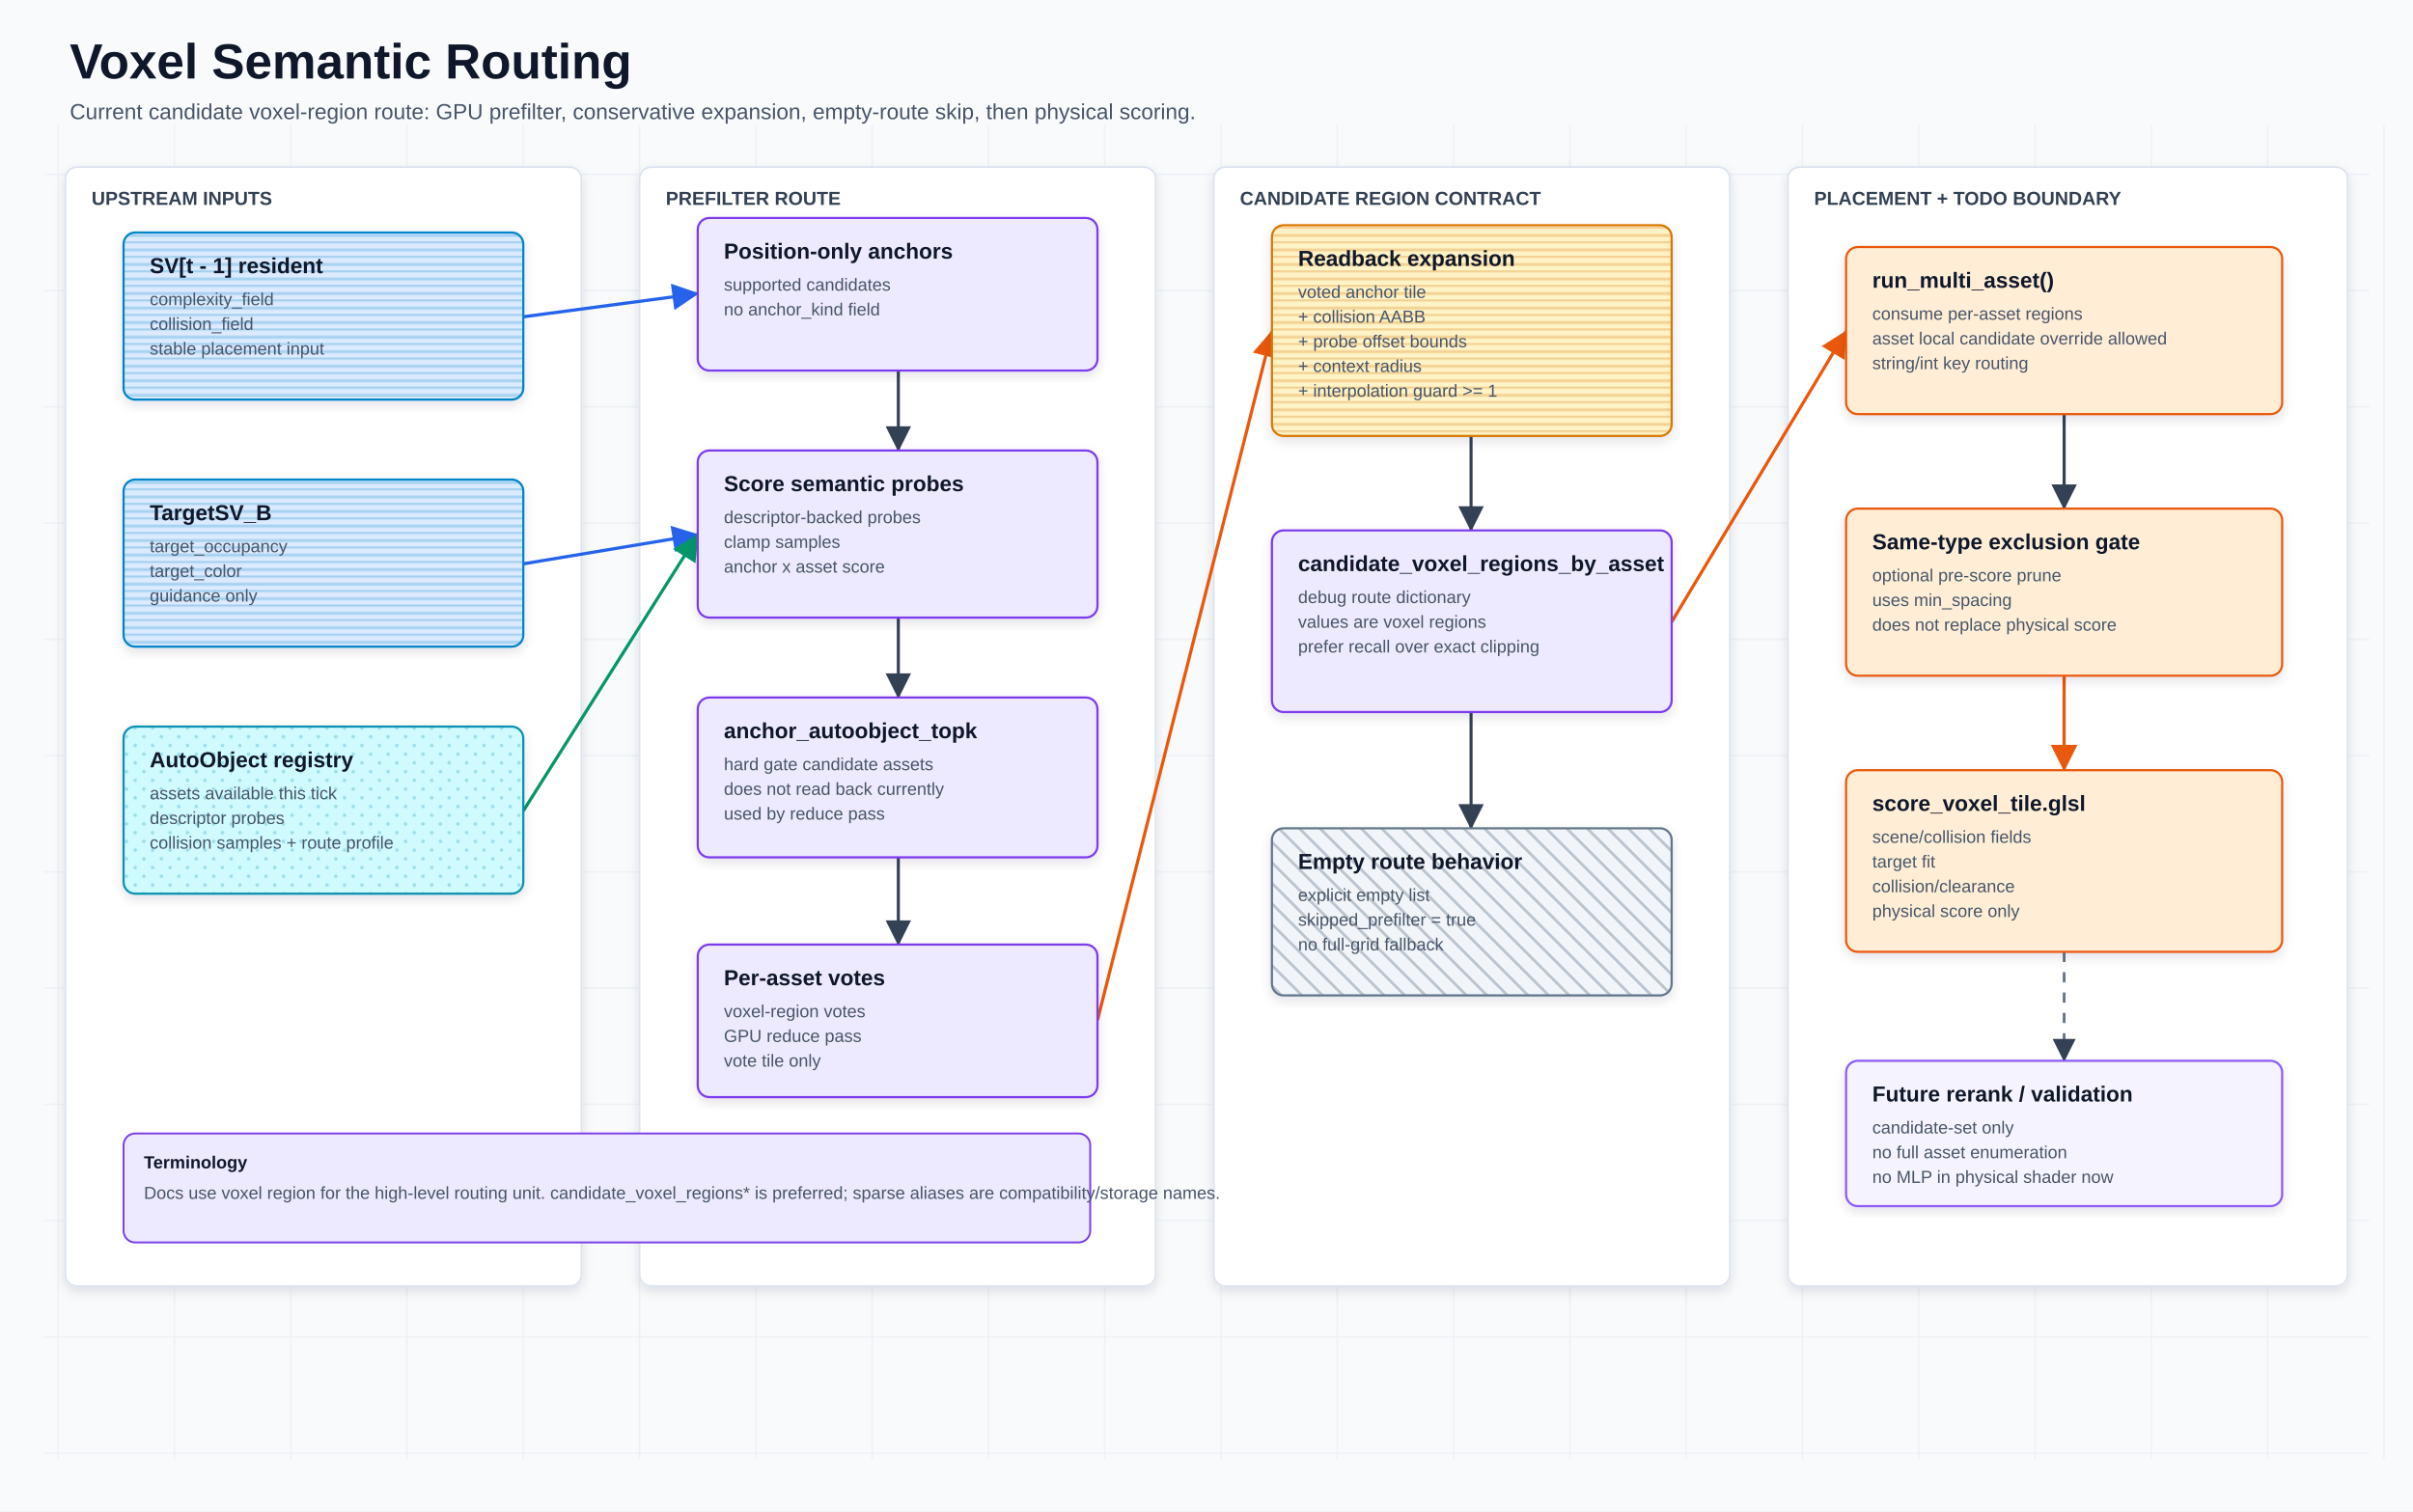
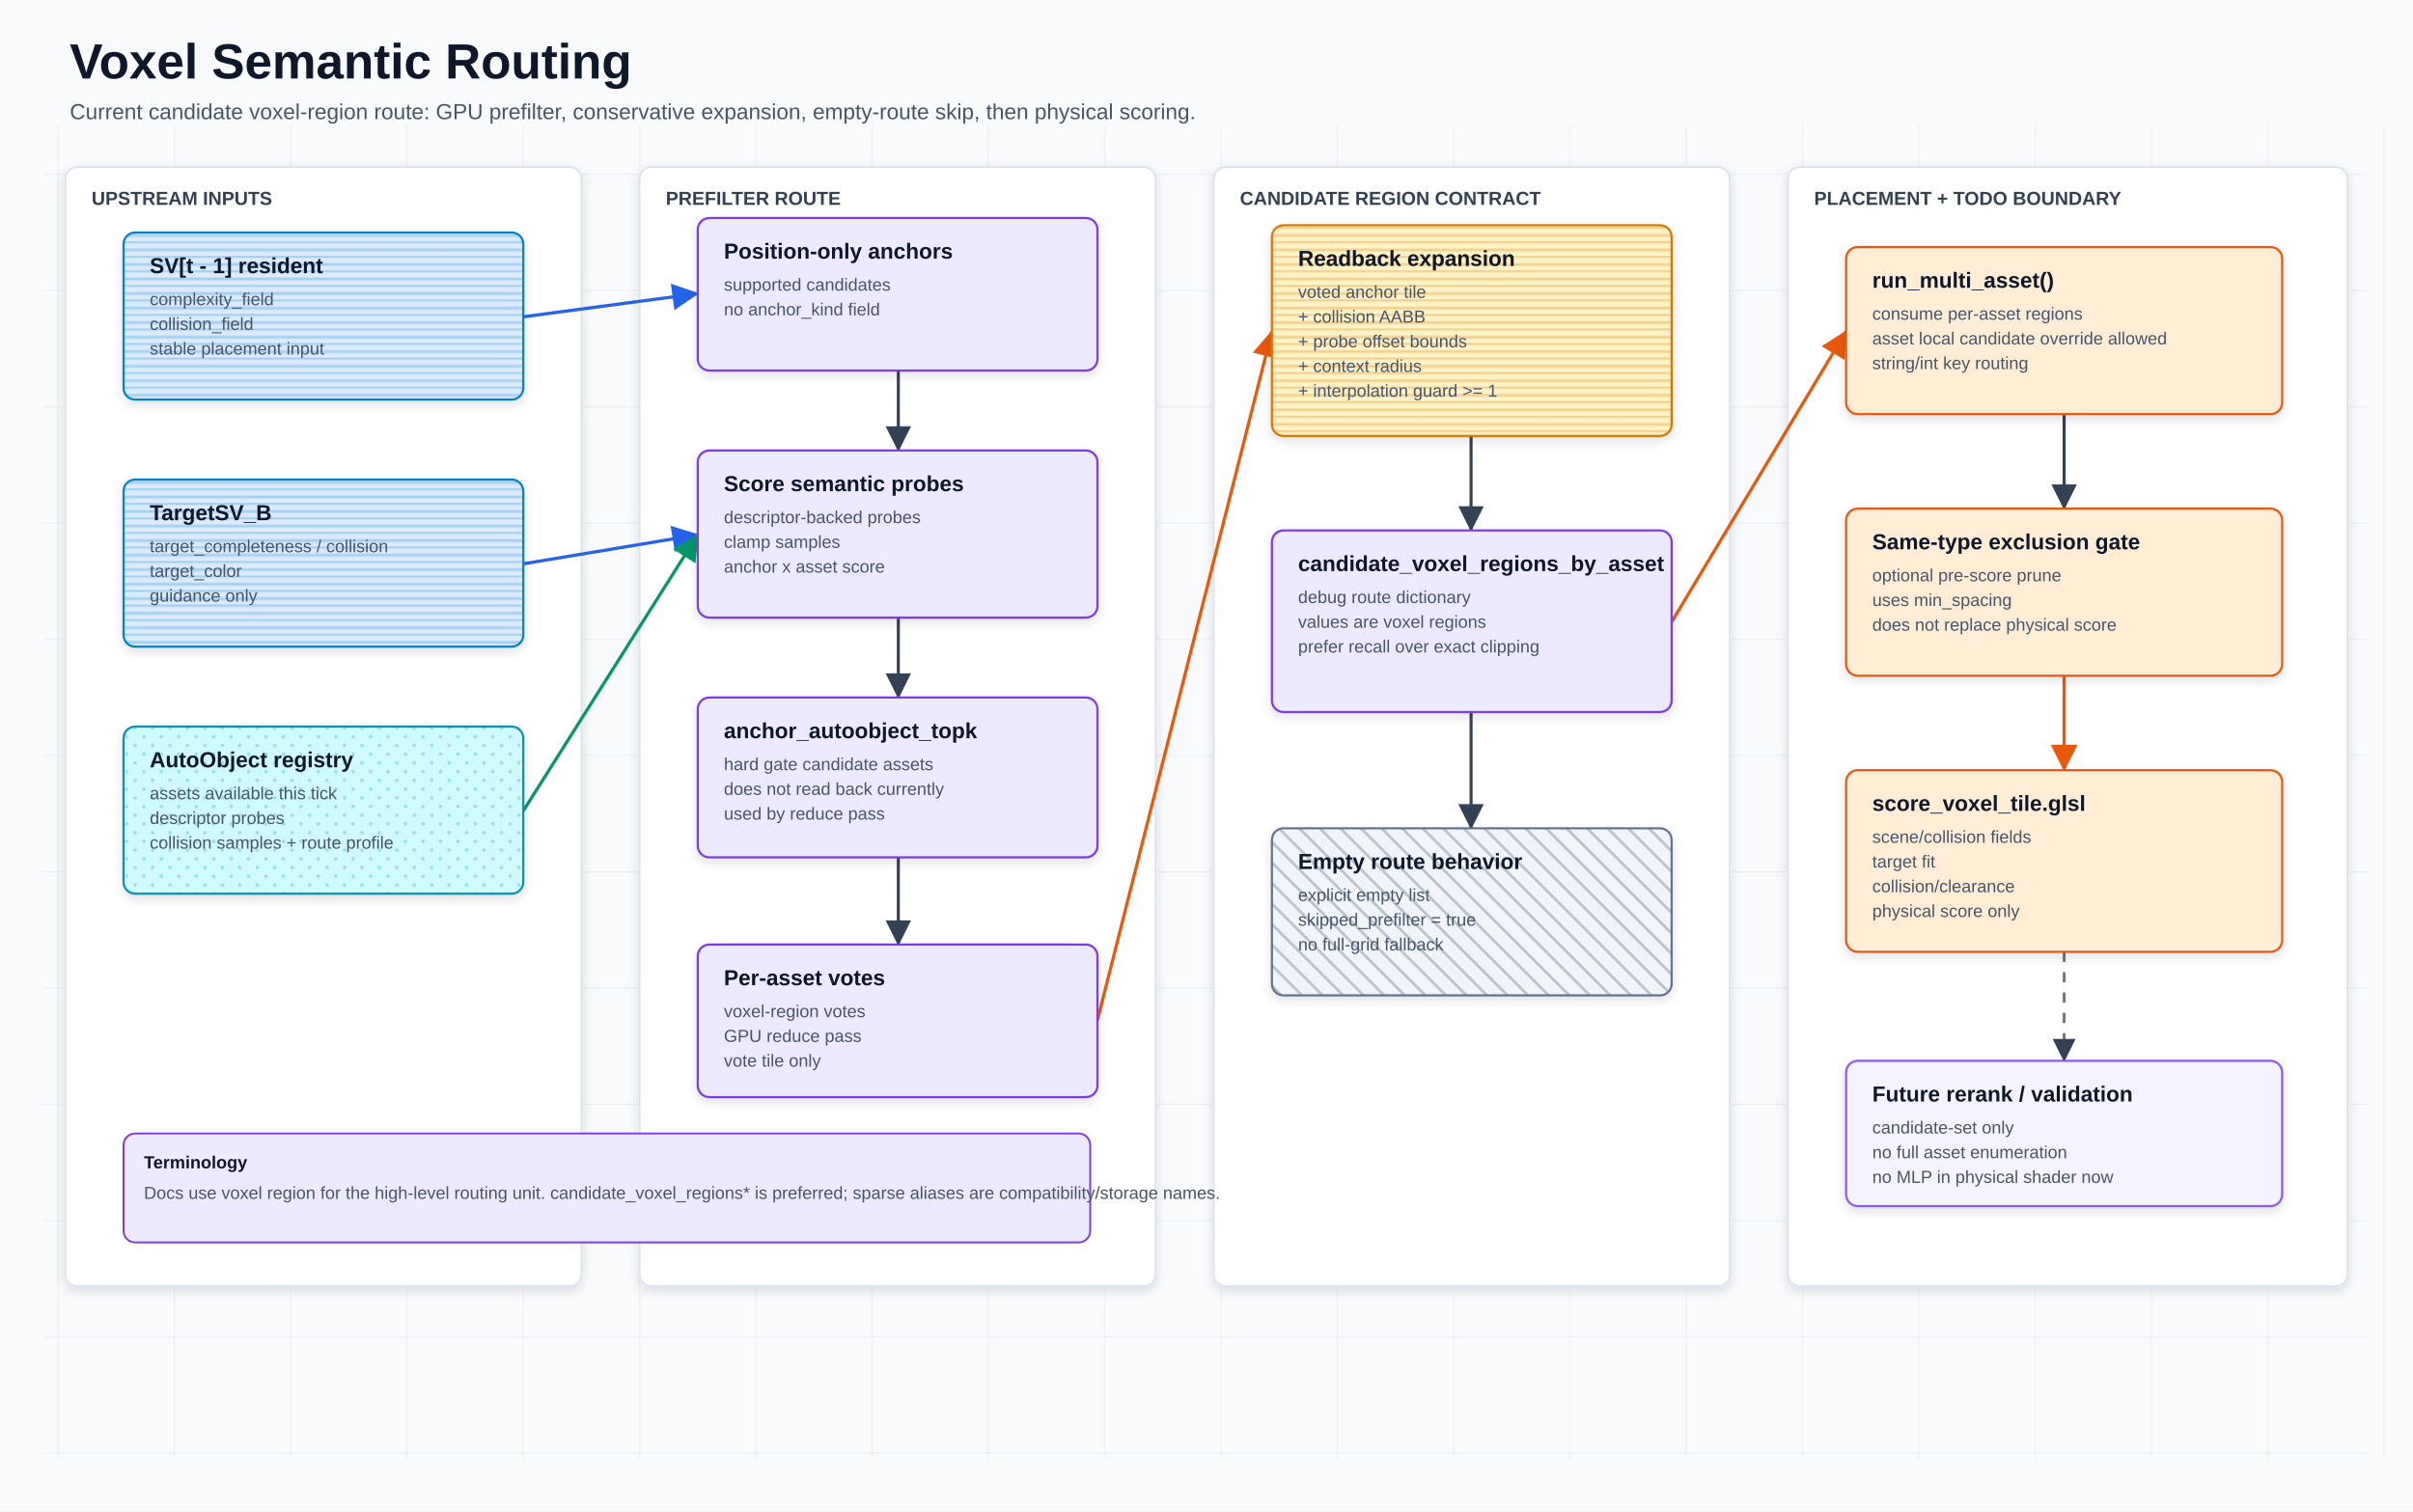
<svg xmlns="http://www.w3.org/2000/svg" width="1660" height="1040" viewBox="0 0 1660 1040" role="img" aria-labelledby="title desc">
  <defs>
    <marker id="arrow" viewBox="0 0 12 12" refX="10.5" refY="6" markerWidth="10" markerHeight="10" orient="auto">
      <path d="M1,1 L11,6 L1,11 Z" fill="#334155" />
    </marker>
    <marker id="arrow-blue" viewBox="0 0 12 12" refX="10.5" refY="6" markerWidth="10" markerHeight="10" orient="auto">
      <path d="M1,1 L11,6 L1,11 Z" fill="#2563eb" />
    </marker>
    <marker id="arrow-green" viewBox="0 0 12 12" refX="10.5" refY="6" markerWidth="10" markerHeight="10" orient="auto">
      <path d="M1,1 L11,6 L1,11 Z" fill="#059669" />
    </marker>
    <marker id="arrow-orange" viewBox="0 0 12 12" refX="10.5" refY="6" markerWidth="10" markerHeight="10" orient="auto">
      <path d="M1,1 L11,6 L1,11 Z" fill="#ea580c" />
    </marker>
    <filter id="shadow" x="-8%" y="-8%" width="116%" height="116%">
      <feDropShadow dx="0" dy="3" stdDeviation="4" flood-color="#0f172a" flood-opacity="0.12" />
    </filter>
    <pattern id="autoobject-dot-bg" patternUnits="userSpaceOnUse" width="12" height="12">
      <rect width="12" height="12" fill="#cffafe" />
      <circle cx="3" cy="3" r="1.25" fill="#0891b2" opacity="0.256" />
      <circle cx="9" cy="9" r="1.25" fill="#0891b2" opacity="0.256" />
    </pattern>
    <pattern id="descriptor-grid" patternUnits="userSpaceOnUse" width="9.333" height="9.333">
      <rect width="9.333" height="9.333" fill="#dcfce7" />
      <path d="M4.667 0H0V4.667" stroke="#16a34a" stroke-width="0.333" opacity="0.258" />
      <path d="M0 4.667L4.667 0" stroke="#16a34a" stroke-width="0.333" opacity="0.258" />
    </pattern>
    <pattern id="sv-stripe-blue" patternUnits="userSpaceOnUse" width="10" height="10">
      <rect width="10" height="10" fill="#dbeafe" />
      <rect y="1" width="10" height="2" fill="#0284c7" opacity="0.235" />
      <rect y="6" width="10" height="1.5" fill="#0284c7" opacity="0.235" />
    </pattern>
    <pattern id="sv-stripe-amber" patternUnits="userSpaceOnUse" width="10" height="10">
      <rect width="10" height="10" fill="#fef3c7" />
      <rect y="1" width="10" height="2" fill="#d97706" opacity="0.264" />
      <rect y="6" width="10" height="1.5" fill="#d97706" opacity="0.264" />
    </pattern>
    <pattern id="note-hatch" patternUnits="userSpaceOnUse" width="10" height="10" patternTransform="rotate(45)">
      <rect width="10" height="10" fill="#f1f5f9" />
      <rect x="0" y="0" width="10" height="2" fill="#64748b" opacity="0.362" />
    </pattern>
  </defs>
  <style>
    :root { color-scheme: light; }
    .bg { fill: #f8fafc; }
    .grid { stroke: #e2e8f0; stroke-width: 1; opacity: 0.7; }
    .title { fill: #0f172a; font: 700 34px "Segoe UI", "Microsoft YaHei", Arial, sans-serif; letter-spacing: 0; }
    .subtitle { fill: #475569; font: 500 15px "Segoe UI", "Microsoft YaHei", Arial, sans-serif; letter-spacing: 0; }
    .lane-title { fill: #334155; font: 700 13px "Segoe UI", "Microsoft YaHei", Arial, sans-serif; letter-spacing: 0; }
    .node-title { fill: #0f172a; font: 700 15px "Segoe UI", "Microsoft YaHei", Arial, sans-serif; letter-spacing: 0; }
    .small { fill: #475569; font: 500 12px "Segoe UI", "Microsoft YaHei", Arial, sans-serif; letter-spacing: 0; }
    .mono { fill: #334155; font: 600 11px Consolas, "Cascadia Mono", monospace; letter-spacing: 0; }
    .note-text { fill: #0f172a; font: 600 12px "Segoe UI", "Microsoft YaHei", Arial, sans-serif; letter-spacing: 0; }
    .lane { fill: #ffffff; stroke: #dbe3ef; stroke-width: 1.2; filter: url(#shadow); }
    .node { stroke-width: 1.5; filter: url(#shadow); }
    .edge { stroke: #334155; stroke-width: 2.1; fill: none; marker-end: url(#arrow); }
    .edge-blue { stroke: #2563eb; stroke-width: 2.2; fill: none; marker-end: url(#arrow-blue); }
    .edge-green { stroke: #059669; stroke-width: 2.2; fill: none; marker-end: url(#arrow-green); }
    .edge-orange { stroke: #ea580c; stroke-width: 2.2; fill: none; marker-end: url(#arrow-orange); }
    .edge-dash { stroke: #64748b; stroke-width: 1.9; fill: none; stroke-dasharray: 7 7; marker-end: url(#arrow); }
    .edge-warn { stroke: #dc2626; stroke-width: 2; fill: none; stroke-dasharray: 8 6; marker-end: url(#arrow); }
  </style>
  <rect class="bg" x="0" y="0" width="1660" height="1040" />
  <g opacity="0.65">
    <line class="grid" x1="40" y1="86" x2="40" y2="1004" />
    <line class="grid" x1="120" y1="86" x2="120" y2="1004" />
    <line class="grid" x1="200" y1="86" x2="200" y2="1004" />
    <line class="grid" x1="280" y1="86" x2="280" y2="1004" />
    <line class="grid" x1="360" y1="86" x2="360" y2="1004" />
    <line class="grid" x1="440" y1="86" x2="440" y2="1004" />
    <line class="grid" x1="520" y1="86" x2="520" y2="1004" />
    <line class="grid" x1="600" y1="86" x2="600" y2="1004" />
    <line class="grid" x1="680" y1="86" x2="680" y2="1004" />
    <line class="grid" x1="760" y1="86" x2="760" y2="1004" />
    <line class="grid" x1="840" y1="86" x2="840" y2="1004" />
    <line class="grid" x1="920" y1="86" x2="920" y2="1004" />
    <line class="grid" x1="1000" y1="86" x2="1000" y2="1004" />
    <line class="grid" x1="1080" y1="86" x2="1080" y2="1004" />
    <line class="grid" x1="1160" y1="86" x2="1160" y2="1004" />
    <line class="grid" x1="1240" y1="86" x2="1240" y2="1004" />
    <line class="grid" x1="1320" y1="86" x2="1320" y2="1004" />
    <line class="grid" x1="1400" y1="86" x2="1400" y2="1004" />
    <line class="grid" x1="1480" y1="86" x2="1480" y2="1004" />
    <line class="grid" x1="1560" y1="86" x2="1560" y2="1004" />
    <line class="grid" x1="1640" y1="86" x2="1640" y2="1004" />
    <line class="grid" x1="30" y1="120" x2="1630" y2="120" />
    <line class="grid" x1="30" y1="200" x2="1630" y2="200" />
    <line class="grid" x1="30" y1="280" x2="1630" y2="280" />
    <line class="grid" x1="30" y1="360" x2="1630" y2="360" />
    <line class="grid" x1="30" y1="440" x2="1630" y2="440" />
    <line class="grid" x1="30" y1="520" x2="1630" y2="520" />
    <line class="grid" x1="30" y1="600" x2="1630" y2="600" />
    <line class="grid" x1="30" y1="680" x2="1630" y2="680" />
    <line class="grid" x1="30" y1="760" x2="1630" y2="760" />
    <line class="grid" x1="30" y1="840" x2="1630" y2="840" />
    <line class="grid" x1="30" y1="920" x2="1630" y2="920" />
    <line class="grid" x1="30" y1="1000" x2="1630" y2="1000" />
  </g>
  <text class="title" x="48" y="54">Voxel Semantic Routing</text>
  <text class="subtitle" x="48" y="82">Current candidate voxel-region route: GPU prefilter, conservative expansion, empty-route skip, then physical scoring.</text>
  <g>
    <rect class="lane" x="45" y="115" width="355" height="770" rx="8" />
    <text class="lane-title" x="63" y="141">UPSTREAM INPUTS</text>
    <rect class="lane" x="440" y="115" width="355" height="770" rx="8" />
    <text class="lane-title" x="458" y="141">PREFILTER ROUTE</text>
    <rect class="lane" x="835" y="115" width="355" height="770" rx="8" />
    <text class="lane-title" x="853" y="141">CANDIDATE REGION CONTRACT</text>
    <rect class="lane" x="1230" y="115" width="385" height="770" rx="8" />
    <text class="lane-title" x="1248" y="141">PLACEMENT + TODO BOUNDARY</text>
  </g>
  <g>
    <path class="edge-blue" d="M 360 218 L 480 202" />
    <path class="edge-blue" d="M 360 388 L 480 368" />
    <path class="edge-green" d="M 360 558 L 480 368" />
    <path class="edge" d="M 618 255 L 618 310" />
    <path class="edge" d="M 618 425 L 618 480" />
    <path class="edge" d="M 618 590 L 618 650" />
    <path class="edge-orange" d="M 755 702 L 875 228" />
    <path class="edge" d="M 1012 300 L 1012 365" />
    <path class="edge" d="M 1012 490 L 1012 570" />
    <path class="edge-orange" d="M 1150 428 L 1270 228" />
    <path class="edge" d="M 1420 285 L 1420 350" />
    <path class="edge-orange" d="M 1420 465 L 1420 530" />
    <path class="edge-dash" d="M 1420 655 L 1420 730" />
  </g>
  <g>
    <g id="sv[t---1]-resident">
      <rect class="node" x="85" y="160" width="275" height="115" rx="8" fill="url(#sv-stripe-blue)" stroke="#0284c7" />
      <text class="node-title" x="103" y="188">SV[t - 1] resident</text>
      <text class="small">
        <tspan x="103" y="210">complexity_field</tspan>
        <tspan x="103" y="227">collision_field</tspan>
        <tspan x="103" y="244">stable placement input</tspan>
      </text>
    </g>
    <g id="targetsv_b">
      <rect class="node" x="85" y="330" width="275" height="115" rx="8" fill="url(#sv-stripe-blue)" stroke="#0284c7" />
      <text class="node-title" x="103" y="358">TargetSV_B</text>
      <text class="small">
-         <tspan x="103" y="380">target_occupancy</tspan>
+         <tspan x="103" y="380">target_completeness / collision</tspan>
        <tspan x="103" y="397">target_color</tspan>
        <tspan x="103" y="414">guidance only</tspan>
      </text>
    </g>
    <g id="autoobject-registry">
      <rect class="node" x="85" y="500" width="275" height="115" rx="8" fill="url(#autoobject-dot-bg)" stroke="#0891b2" />
      <text class="node-title" x="103" y="528">AutoObject registry</text>
      <text class="small">
        <tspan x="103" y="550">assets available this tick</tspan>
        <tspan x="103" y="567">descriptor probes</tspan>
        <tspan x="103" y="584">collision samples + route profile</tspan>
      </text>
    </g>
    <g id="position-only-anchors">
      <rect class="node" x="480" y="150" width="275" height="105" rx="8" fill="#ede9fe" stroke="#7c3aed" />
      <text class="node-title" x="498" y="178">Position-only anchors</text>
      <text class="small">
        <tspan x="498" y="200">supported candidates</tspan>
        <tspan x="498" y="217">no anchor_kind field</tspan>
      </text>
    </g>
    <g id="score-semantic-probes">
      <rect class="node" x="480" y="310" width="275" height="115" rx="8" fill="#ede9fe" stroke="#7c3aed" />
      <text class="node-title" x="498" y="338">Score semantic probes</text>
      <text class="small">
        <tspan x="498" y="360">descriptor-backed probes</tspan>
        <tspan x="498" y="377">clamp samples</tspan>
        <tspan x="498" y="394">anchor x asset score</tspan>
      </text>
    </g>
    <g id="anchor_autoobject_topk">
      <rect class="node" x="480" y="480" width="275" height="110" rx="8" fill="#ede9fe" stroke="#7c3aed" />
      <text class="node-title" x="498" y="508">anchor_autoobject_topk</text>
      <text class="small">
        <tspan x="498" y="530">hard gate candidate assets</tspan>
        <tspan x="498" y="547">does not read back currently</tspan>
        <tspan x="498" y="564">used by reduce pass</tspan>
      </text>
    </g>
    <g id="per-asset-votes">
      <rect class="node" x="480" y="650" width="275" height="105" rx="8" fill="#ede9fe" stroke="#7c3aed" />
      <text class="node-title" x="498" y="678">Per-asset votes</text>
      <text class="small">
        <tspan x="498" y="700">voxel-region votes</tspan>
        <tspan x="498" y="717">GPU reduce pass</tspan>
        <tspan x="498" y="734">vote tile only</tspan>
      </text>
    </g>
    <g id="readback-expansion">
      <rect class="node" x="875" y="155" width="275" height="145" rx="8" fill="url(#sv-stripe-amber)" stroke="#d97706" />
      <text class="node-title" x="893" y="183">Readback expansion</text>
      <text class="small">
        <tspan x="893" y="205">voted anchor tile</tspan>
        <tspan x="893" y="222">+ collision AABB</tspan>
        <tspan x="893" y="239">+ probe offset bounds</tspan>
        <tspan x="893" y="256">+ context radius</tspan>
        <tspan x="893" y="273">+ interpolation guard &gt;= 1</tspan>
      </text>
    </g>
    <g id="candidate_voxel_regions_by_asset">
      <rect class="node" x="875" y="365" width="275" height="125" rx="8" fill="#ede9fe" stroke="#7c3aed" />
      <text class="node-title" x="893" y="393">candidate_voxel_regions_by_asset</text>
      <text class="small">
        <tspan x="893" y="415">debug route dictionary</tspan>
        <tspan x="893" y="432">values are voxel regions</tspan>
        <tspan x="893" y="449">prefer recall over exact clipping</tspan>
      </text>
    </g>
    <g id="empty-route-behavior">
      <rect class="node" x="875" y="570" width="275" height="115" rx="8" fill="url(#note-hatch)" stroke="#64748b" />
      <text class="node-title" x="893" y="598">Empty route behavior</text>
      <text class="small">
        <tspan x="893" y="620">explicit empty list</tspan>
        <tspan x="893" y="637">skipped_prefilter = true</tspan>
        <tspan x="893" y="654">no full-grid fallback</tspan>
      </text>
    </g>
    <g id="run_multi_asset()">
      <rect class="node" x="1270" y="170" width="300" height="115" rx="8" fill="#ffedd5" stroke="#ea580c" />
      <text class="node-title" x="1288" y="198">run_multi_asset()</text>
      <text class="small">
        <tspan x="1288" y="220">consume per-asset regions</tspan>
        <tspan x="1288" y="237">asset local candidate override allowed</tspan>
        <tspan x="1288" y="254">string/int key routing</tspan>
      </text>
    </g>
    <g id="same-type-exclusion-gate">
      <rect class="node" x="1270" y="350" width="300" height="115" rx="8" fill="#ffedd5" stroke="#ea580c" />
      <text class="node-title" x="1288" y="378">Same-type exclusion gate</text>
      <text class="small">
        <tspan x="1288" y="400">optional pre-score prune</tspan>
        <tspan x="1288" y="417">uses min_spacing</tspan>
        <tspan x="1288" y="434">does not replace physical score</tspan>
      </text>
    </g>
    <g id="score_voxel_tile.glsl">
      <rect class="node" x="1270" y="530" width="300" height="125" rx="8" fill="#ffedd5" stroke="#ea580c" />
      <text class="node-title" x="1288" y="558">score_voxel_tile.glsl</text>
      <text class="small">
        <tspan x="1288" y="580">scene/collision fields</tspan>
        <tspan x="1288" y="597">target fit</tspan>
        <tspan x="1288" y="614">collision/clearance</tspan>
        <tspan x="1288" y="631">physical score only</tspan>
      </text>
    </g>
    <g id="future-rerank-/-validation">
      <rect class="node" x="1270" y="730" width="300" height="100" rx="8" fill="#f5f3ff" stroke="#8b5cf6" />
      <text class="node-title" x="1288" y="758">Future rerank / validation</text>
      <text class="small">
        <tspan x="1288" y="780">candidate-set only</tspan>
        <tspan x="1288" y="797">no full asset enumeration</tspan>
        <tspan x="1288" y="814">no MLP in physical shader now</tspan>
      </text>
    </g>
  </g>
  <g>
    <g>
      <rect x="85" y="780" width="665" height="75" rx="8" fill="#ede9fe" stroke="#7c3aed" stroke-width="1.3" />
      <text class="note-text" x="99" y="804">Terminology</text>
      <text class="small">
        <tspan x="99" y="825">Docs use voxel region for the high-level routing unit. candidate_voxel_regions* is preferred; sparse aliases are compatibility/storage names.</tspan>
      </text>
    </g>
  </g>
</svg>
